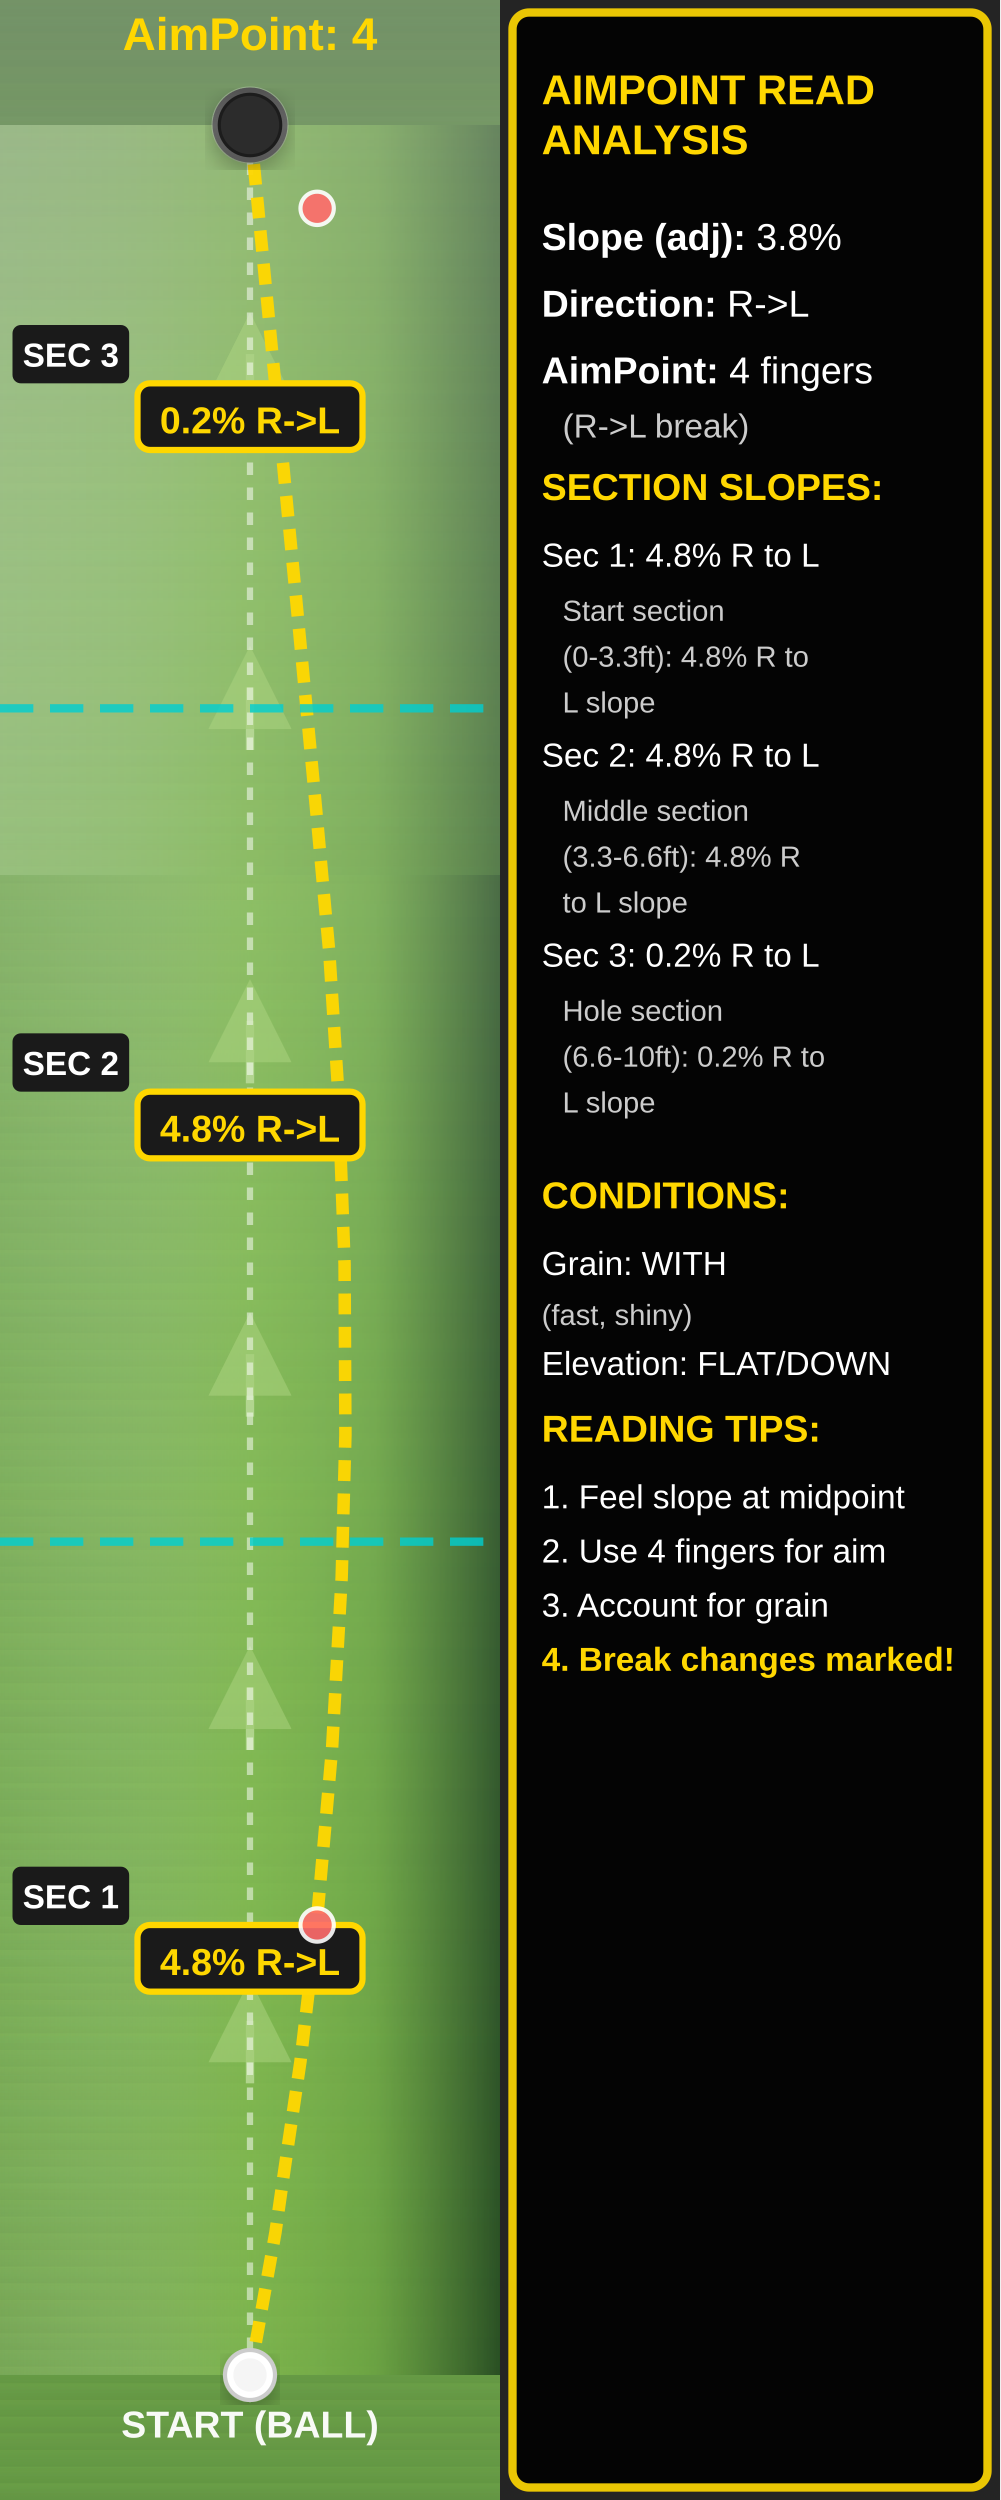
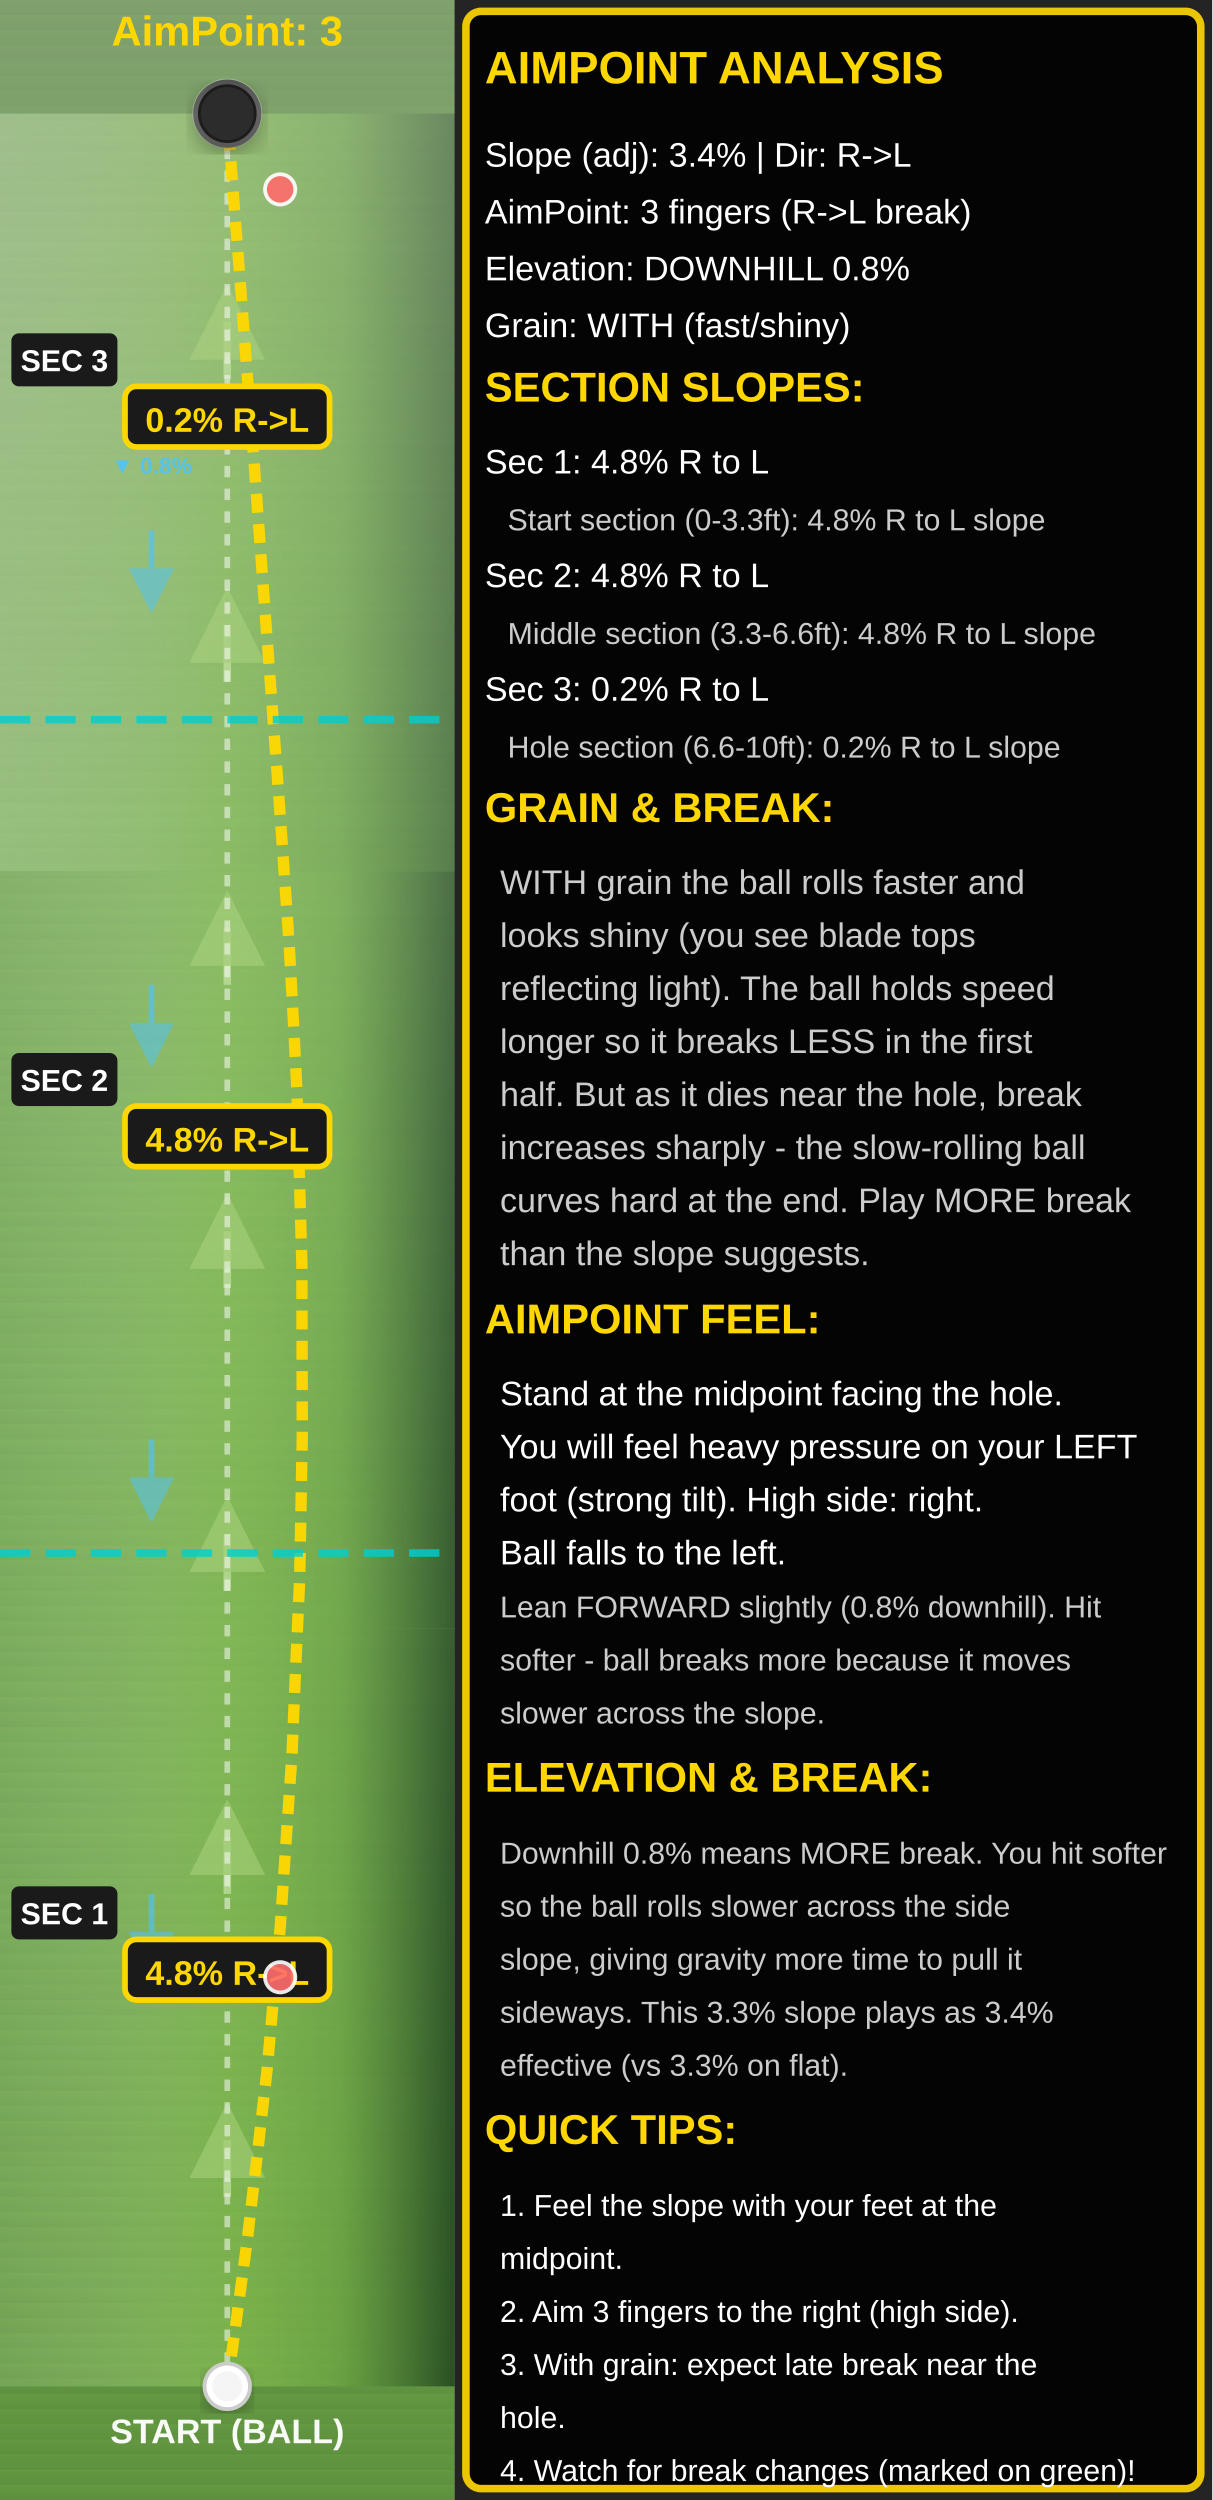
- <svg xmlns="http://www.w3.org/2000/svg" width="240" height="600">
+ <svg xmlns="http://www.w3.org/2000/svg" width="320" height="660">
  <defs>
    <linearGradient id="baseGreen" x1="0%" y1="0%" x2="0%" y2="100%">
      <stop offset="0%" style="stop-color:#689F38;stop-opacity:1" />
      <stop offset="50%" style="stop-color:#558B2F;stop-opacity:1" />
      <stop offset="100%" style="stop-color:#4A7C27;stop-opacity:1" />
    </linearGradient>
    <linearGradient id="grainGradient" x1="0%" y1="0%" x2="0%" y2="100%">
      <stop offset="0%" style="stop-color:#E8F5E9;stop-opacity:0.6" />
      <stop offset="30%" style="stop-color:#C8E6C9;stop-opacity:0.5" />
      <stop offset="60%" style="stop-color:#A5D6A7;stop-opacity:0.35" />
      <stop offset="100%" style="stop-color:#81C784;stop-opacity:0.2" />
    </linearGradient>
    <linearGradient id="elevationGradient" x1="0%" y1="0%" x2="0%" y2="100%">
-       <stop offset="0%" style="stop-color:#1B3D14;stop-opacity:1.0" />
-       <stop offset="20%" style="stop-color:#4A7C27;stop-opacity:0.85" />
-       <stop offset="50%" style="stop-color:#689F38;stop-opacity:0.6" />
-       <stop offset="80%" style="stop-color:#8BC34A;stop-opacity:0.4" />
-       <stop offset="100%" style="stop-color:#AED581;stop-opacity:0.3" />
+       <stop offset="0%" style="stop-color:#1B3D14;stop-opacity:0.63" />
+       <stop offset="50%" style="stop-color:#689F38;stop-opacity:0.41" />
+       <stop offset="100%" style="stop-color:#AED581;stop-opacity:0.19" />
    </linearGradient>
    <linearGradient id="breakGradientSec1" x1="0%" y1="0%" x2="100%" y2="0%">
      <stop offset="0%" style="stop-color:#C5E1A5;stop-opacity:0.2" />
      <stop offset="25%" style="stop-color:#AED581;stop-opacity:0.36" />
      <stop offset="50%" style="stop-color:#8BC34A;stop-opacity:0.6" />
      <stop offset="75%" style="stop-color:#689F38;stop-opacity:0.8" />
      <stop offset="100%" style="stop-color:#1B3D14;stop-opacity:1.0" />
    </linearGradient>
    <linearGradient id="breakGradientSec2" x1="0%" y1="0%" x2="100%" y2="0%">
      <stop offset="0%" style="stop-color:#C5E1A5;stop-opacity:0.2" />
      <stop offset="25%" style="stop-color:#AED581;stop-opacity:0.36" />
      <stop offset="50%" style="stop-color:#8BC34A;stop-opacity:0.6" />
      <stop offset="75%" style="stop-color:#689F38;stop-opacity:0.8" />
      <stop offset="100%" style="stop-color:#1B3D14;stop-opacity:1.0" />
    </linearGradient>
    <linearGradient id="breakGradientSec3" x1="0%" y1="0%" x2="100%" y2="0%">
      <stop offset="0%" style="stop-color:#C5E1A5;stop-opacity:0.41" />
      <stop offset="25%" style="stop-color:#AED581;stop-opacity:0.472" />
      <stop offset="50%" style="stop-color:#8BC34A;stop-opacity:0.565" />
      <stop offset="75%" style="stop-color:#689F38;stop-opacity:0.642" />
      <stop offset="100%" style="stop-color:#1B3D14;stop-opacity:0.72" />
    </linearGradient>
    <linearGradient id="holeGrainGradient" x1="50%" y1="0%" x2="50%" y2="100%">
      <stop offset="0%" style="stop-color:#FFFFFF;stop-opacity:0.3" />
      <stop offset="50%" style="stop-color:#CCCCCC;stop-opacity:0.5" />
      <stop offset="100%" style="stop-color:#999999;stop-opacity:0.6" />
    </linearGradient>
    <filter id="shadow">
      <feDropShadow dx="0" dy="2" stdDeviation="3" flood-opacity="0.3" />
    </filter>
    <marker id="arrowhead-grain" markerWidth="10" markerHeight="10" refX="5" refY="5" orient="auto">
      <polygon points="0,0 10,5 0,10" fill="#AED581" opacity="0.7" />
    </marker>
+     <marker id="arrowhead-elev-up" markerWidth="8" markerHeight="8" refX="4" refY="8" orient="0">
+       <polygon points="4,0 8,8 0,8" fill="#FFA726" opacity="0.85" />
+     </marker>
+     <marker id="arrowhead-elev-down" markerWidth="8" markerHeight="8" refX="4" refY="0" orient="0">
+       <polygon points="0,0 8,0 4,8" fill="#4FC3F7" opacity="0.85" />
+     </marker>
    <pattern id="grassTexture" x="0" y="0" width="4" height="4" patternUnits="userSpaceOnUse">
      <rect width="4" height="4" fill="url(#baseGreen)" opacity="0.95" />
      <line x1="0" y1="2" x2="4" y2="2" stroke="#5A9B3F" stroke-width="0.5" opacity="0.3" />
    </pattern>
  </defs>
-   <rect width="120" height="600" fill="url(#baseGreen)" />
-   <rect width="120" height="600" fill="url(#grassTexture)" opacity="0.3" />
-   <rect width="120" height="600" fill="url(#elevationGradient)" opacity="0.7" />
-   <rect x="0" y="390.0" width="120" height="180.0" fill="url(#breakGradientSec1)" opacity="1.0" />
-   <rect x="0" y="210.0" width="120" height="180.0" fill="url(#breakGradientSec2)" opacity="1.0" />
-   <rect x="0" y="30" width="120" height="180.0" fill="url(#breakGradientSec3)" opacity="1.0" />
-   <rect width="120" height="600" fill="url(#grainGradient)" opacity="0.6" />
+   <rect width="120" height="660" fill="url(#baseGreen)" />
+   <rect width="120" height="660" fill="url(#grassTexture)" opacity="0.3" />
+   <rect width="120" height="660" fill="url(#elevationGradient)" opacity="0.7" />
+   <rect x="0" y="430.0" width="120" height="200.0" fill="url(#breakGradientSec1)" opacity="1.0" />
+   <rect x="0" y="230.0" width="120" height="200.0" fill="url(#breakGradientSec2)" opacity="1.0" />
+   <rect x="0" y="30" width="120" height="200.0" fill="url(#breakGradientSec3)" opacity="1.0" />
+   <rect width="120" height="660" fill="url(#grainGradient)" opacity="0.6" />
  <line x1="60.0" y1="100" x2="60.0" y2="85" stroke="#C5E1A5" stroke-width="2" opacity="0.7" marker-end="url(#arrowhead-grain)" />
  <line x1="60.0" y1="180" x2="60.0" y2="165" stroke="#C5E1A5" stroke-width="2" opacity="0.7" marker-end="url(#arrowhead-grain)" />
  <line x1="60.0" y1="260" x2="60.0" y2="245" stroke="#C5E1A5" stroke-width="2" opacity="0.7" marker-end="url(#arrowhead-grain)" />
  <line x1="60.0" y1="340" x2="60.0" y2="325" stroke="#C5E1A5" stroke-width="2" opacity="0.7" marker-end="url(#arrowhead-grain)" />
  <line x1="60.0" y1="420" x2="60.0" y2="405" stroke="#C5E1A5" stroke-width="2" opacity="0.7" marker-end="url(#arrowhead-grain)" />
  <line x1="60.0" y1="500" x2="60.0" y2="485" stroke="#C5E1A5" stroke-width="2" opacity="0.7" marker-end="url(#arrowhead-grain)" />
-   <line x1="60.0" y1="570" x2="60.0" y2="30.0" stroke="#FFFFFF" stroke-width="1.5" stroke-dasharray="3,3" opacity="0.5" />
-   <path d="M 60.0 570.0 C 62.0 558.7, 64.1 547.1, 66.1 535.8 C 68.0 522.3, 70.1 508.3, 72.1 494.8 C 73.4 483.5, 74.8 471.9, 76.1 460.6 C 77.3 447.1, 78.5 433.2, 79.7 419.6 C 80.5 406.1, 81.2 392.1, 82.0 378.6 C 82.3 367.3, 82.6 355.7, 82.9 344.4 C 82.8 330.9, 82.8 317.0, 82.7 303.4 C 82.2 289.9, 81.7 275.9, 81.2 262.4 C 80.5 251.1, 79.7 239.5, 79.0 228.2 C 77.7 214.7, 76.5 200.7, 75.2 187.2 C 73.9 173.7, 72.6 159.7, 71.3 146.2 C 70.2 134.9, 69.1 123.3, 68.0 112.0 C 66.7 98.5, 65.3 84.5, 64.0 71.0 C 62.7 57.5, 61.3 43.5, 60.0 30.0" stroke="#FFD700" stroke-width="3" fill="none" stroke-dasharray="5,3" opacity="0.95" />
-   <line x1="0" y1="370.0" x2="120" y2="370.0" stroke="#00CED1" stroke-width="2" opacity="0.8" stroke-dasharray="8,4" />
-   <line x1="0" y1="170.0" x2="120" y2="170.0" stroke="#00CED1" stroke-width="2" opacity="0.8" stroke-dasharray="8,4" />
-   <rect x="3" y="448.0" width="28" height="14" fill="#1A1A1A" rx="2" />
-   <text x="17" y="458.0" font-family="Arial, sans-serif" font-size="8" fill="#FFFFFF" text-anchor="middle" font-weight="bold">SEC 1</text>
-   <rect x="33.0" y="462.0" width="54" height="16" fill="#1A1A1A" rx="3" stroke="#FFD700" stroke-width="1.5" />
-   <text x="60.0" y="474.0" font-family="Arial, sans-serif" font-size="9" fill="#FFD700" text-anchor="middle" font-weight="bold">4.8% R-&gt;L</text>
-   <rect x="3" y="248.0" width="28" height="14" fill="#1A1A1A" rx="2" />
-   <text x="17" y="258.0" font-family="Arial, sans-serif" font-size="8" fill="#FFFFFF" text-anchor="middle" font-weight="bold">SEC 2</text>
-   <rect x="33.0" y="262.0" width="54" height="16" fill="#1A1A1A" rx="3" stroke="#FFD700" stroke-width="1.5" />
-   <text x="60.0" y="274.0" font-family="Arial, sans-serif" font-size="9" fill="#FFD700" text-anchor="middle" font-weight="bold">4.8% R-&gt;L</text>
-   <rect x="3" y="78.0" width="28" height="14" fill="#1A1A1A" rx="2" />
-   <text x="17" y="88.0" font-family="Arial, sans-serif" font-size="8" fill="#FFFFFF" text-anchor="middle" font-weight="bold">SEC 3</text>
-   <rect x="33.0" y="92.0" width="54" height="16" fill="#1A1A1A" rx="3" stroke="#FFD700" stroke-width="1.5" />
-   <text x="60.0" y="104.0" font-family="Arial, sans-serif" font-size="9" fill="#FFD700" text-anchor="middle" font-weight="bold">0.2% R-&gt;L</text>
-   <circle cx="76.113" cy="462" r="4" fill="#FF6B6B" opacity="0.9" stroke="#FFFFFF" stroke-width="1" />
-   <circle cx="76.113" cy="50" r="4" fill="#FF6B6B" opacity="0.9" stroke="#FFFFFF" stroke-width="1" />
-   <text x="60.0" y="12" font-family="Arial, sans-serif" font-size="11" fill="#FFD700" text-anchor="middle" font-weight="bold">AimPoint: 4</text>
+   <line x1="60.0" y1="580" x2="60.0" y2="565" stroke="#C5E1A5" stroke-width="2" opacity="0.7" marker-end="url(#arrowhead-grain)" />
+   <line x1="40.0" y1="140" x2="40.0" y2="150" stroke="#4FC3F7" stroke-width="1.5" opacity="0.62" marker-end="url(#arrowhead-elev-down)" />
+   <line x1="40.0" y1="260" x2="40.0" y2="270" stroke="#4FC3F7" stroke-width="1.5" opacity="0.62" marker-end="url(#arrowhead-elev-down)" />
+   <line x1="40.0" y1="380" x2="40.0" y2="390" stroke="#4FC3F7" stroke-width="1.5" opacity="0.62" marker-end="url(#arrowhead-elev-down)" />
+   <line x1="40.0" y1="500" x2="40.0" y2="510" stroke="#4FC3F7" stroke-width="1.5" opacity="0.62" marker-end="url(#arrowhead-elev-down)" />
+   <text x="40.0" y="125" font-family="Arial, sans-serif" font-size="6" fill="#4FC3F7" text-anchor="middle" font-weight="bold" opacity="0.9">▼ 0.8%</text>
+   <line x1="60.0" y1="630" x2="60.0" y2="30.0" stroke="#FFFFFF" stroke-width="1.5" stroke-dasharray="3,3" opacity="0.5" />
+   <path d="M 60.0 630.0 C 61.7 617.5, 63.5 604.6, 65.2 592.0 C 67.0 577.0, 68.8 561.5, 70.5 546.5 C 71.6 533.9, 72.8 521.0, 74.0 508.5 C 75.0 493.4, 76.1 477.9, 77.1 462.9 C 77.7 447.9, 78.4 432.4, 79.1 417.3 C 79.3 404.8, 79.6 391.9, 79.8 379.4 C 79.8 364.3, 79.7 348.8, 79.7 333.8 C 79.3 318.8, 78.8 303.3, 78.4 288.2 C 77.8 275.7, 77.1 262.8, 76.4 250.3 C 75.4 235.2, 74.3 219.7, 73.2 204.7 C 72.1 189.6, 70.9 174.2, 69.8 159.1 C 68.9 146.6, 67.9 133.7, 67.0 121.1 C 65.8 106.1, 64.6 90.6, 63.5 75.6 C 62.3 60.5, 61.1 45.0, 60.0 30.0" stroke="#FFD700" stroke-width="3" fill="none" stroke-dasharray="5,3" opacity="0.95" />
+   <line x1="0" y1="410.0" x2="120" y2="410.0" stroke="#00CED1" stroke-width="2" opacity="0.8" stroke-dasharray="8,4" />
+   <line x1="0" y1="190.0" x2="120" y2="190.0" stroke="#00CED1" stroke-width="2" opacity="0.8" stroke-dasharray="8,4" />
+   <rect x="3" y="498.0" width="28" height="14" fill="#1A1A1A" rx="2" />
+   <text x="17" y="508.0" font-family="Arial, sans-serif" font-size="8" fill="#FFFFFF" text-anchor="middle" font-weight="bold">SEC 1</text>
+   <rect x="33.0" y="512.0" width="54" height="16" fill="#1A1A1A" rx="3" stroke="#FFD700" stroke-width="1.5" />
+   <text x="60.0" y="524.0" font-family="Arial, sans-serif" font-size="9" fill="#FFD700" text-anchor="middle" font-weight="bold">4.8% R-&gt;L</text>
+   <rect x="3" y="278.0" width="28" height="14" fill="#1A1A1A" rx="2" />
+   <text x="17" y="288.0" font-family="Arial, sans-serif" font-size="8" fill="#FFFFFF" text-anchor="middle" font-weight="bold">SEC 2</text>
+   <rect x="33.0" y="292.0" width="54" height="16" fill="#1A1A1A" rx="3" stroke="#FFD700" stroke-width="1.5" />
+   <text x="60.0" y="304.0" font-family="Arial, sans-serif" font-size="9" fill="#FFD700" text-anchor="middle" font-weight="bold">4.8% R-&gt;L</text>
+   <rect x="3" y="88.0" width="28" height="14" fill="#1A1A1A" rx="2" />
+   <text x="17" y="98.0" font-family="Arial, sans-serif" font-size="8" fill="#FFFFFF" text-anchor="middle" font-weight="bold">SEC 3</text>
+   <rect x="33.0" y="102.0" width="54" height="16" fill="#1A1A1A" rx="3" stroke="#FFD700" stroke-width="1.5" />
+   <text x="60.0" y="114.0" font-family="Arial, sans-serif" font-size="9" fill="#FFD700" text-anchor="middle" font-weight="bold">0.2% R-&gt;L</text>
+   <circle cx="73.964" cy="522" r="4" fill="#FF6B6B" opacity="0.9" stroke="#FFFFFF" stroke-width="1" />
+   <circle cx="73.964" cy="50" r="4" fill="#FF6B6B" opacity="0.9" stroke="#FFFFFF" stroke-width="1" />
+   <text x="60.0" y="12" font-family="Arial, sans-serif" font-size="11" fill="#FFD700" text-anchor="middle" font-weight="bold">AimPoint: 3</text>
  <circle cx="60.0" cy="30.0" r="9" fill="#1A1A1A" filter="url(#shadow)" />
  <circle cx="60.0" cy="30.0" r="7" fill="#2C2C2C" />
  <circle cx="60.0" cy="30.0" r="8.5" fill="none" stroke="url(#holeGrainGradient)" stroke-width="1.5" opacity="0.8" />
-   <circle cx="60.0" cy="570" r="6" fill="#FFFFFF" stroke="#CCCCCC" stroke-width="1" filter="url(#shadow)" />
-   <circle cx="60.0" cy="570" r="4" fill="#F5F5F5" />
-   <text x="60.0" y="585" font-family="Arial, sans-serif" font-size="9" fill="#FFFFFF" text-anchor="middle" font-weight="bold" opacity="0.95">START (BALL)</text>
-   <rect x="120" y="0" width="120" height="600" fill="#1A1A1A" opacity="0.95" />
-   <rect x="123" y="3" width="114" height="594" fill="#000000" opacity="0.9" rx="4" stroke="#FFD700" stroke-width="2" />
-   <text x="130" y="25" font-family="Arial, sans-serif" font-size="10" fill="#FFD700" font-weight="bold">AIMPOINT READ</text>
-   <text x="130" y="37" font-family="Arial, sans-serif" font-size="10" fill="#FFD700" font-weight="bold">ANALYSIS</text>
-   <text x="130" y="60" font-family="Arial, sans-serif" font-size="9" fill="#FFFFFF">
-     <tspan font-weight="bold">Slope (adj):</tspan> 3.8%</text>
-   <text x="130" y="76" font-family="Arial, sans-serif" font-size="9" fill="#FFFFFF">
-     <tspan font-weight="bold">Direction:</tspan> R-&gt;L</text>
-   <text x="130" y="92" font-family="Arial, sans-serif" font-size="9" fill="#FFFFFF">
-     <tspan font-weight="bold">AimPoint:</tspan> 4 fingers</text>
-   <text x="135" y="105" font-family="Arial, sans-serif" font-size="8" fill="#CCCCCC">(R-&gt;L break)</text>
-   <text x="130" y="120" font-family="Arial, sans-serif" font-size="9" fill="#FFD700" font-weight="bold">SECTION SLOPES:</text>
-   <text x="130" y="136" font-family="Arial, sans-serif" font-size="8" fill="#FFFFFF">Sec 1: 4.8% R to L</text>
-   <text x="135" y="149" font-family="Arial, sans-serif" font-size="7" fill="#CCCCCC">Start section</text>
-   <text x="135" y="160" font-family="Arial, sans-serif" font-size="7" fill="#CCCCCC">(0-3.3ft): 4.8% R to</text>
-   <text x="135" y="171" font-family="Arial, sans-serif" font-size="7" fill="#CCCCCC">L slope</text>
-   <text x="130" y="184" font-family="Arial, sans-serif" font-size="8" fill="#FFFFFF">Sec 2: 4.8% R to L</text>
-   <text x="135" y="197" font-family="Arial, sans-serif" font-size="7" fill="#CCCCCC">Middle section</text>
-   <text x="135" y="208" font-family="Arial, sans-serif" font-size="7" fill="#CCCCCC">(3.3-6.6ft): 4.8% R</text>
-   <text x="135" y="219" font-family="Arial, sans-serif" font-size="7" fill="#CCCCCC">to L slope</text>
-   <text x="130" y="232" font-family="Arial, sans-serif" font-size="8" fill="#FFFFFF">Sec 3: 0.2% R to L</text>
-   <text x="135" y="245" font-family="Arial, sans-serif" font-size="7" fill="#CCCCCC">Hole section</text>
-   <text x="135" y="256" font-family="Arial, sans-serif" font-size="7" fill="#CCCCCC">(6.6-10ft): 0.2% R to</text>
-   <text x="135" y="267" font-family="Arial, sans-serif" font-size="7" fill="#CCCCCC">L slope</text>
-   <text x="130" y="290" font-family="Arial, sans-serif" font-size="9" fill="#FFD700" font-weight="bold">CONDITIONS:</text>
-   <text x="130" y="306" font-family="Arial, sans-serif" font-size="8" fill="#FFFFFF">Grain: WITH</text>
-   <text x="130" y="318" font-family="Arial, sans-serif" font-size="7" fill="#CCCCCC">(fast, shiny)</text>
-   <text x="130" y="330" font-family="Arial, sans-serif" font-size="8" fill="#FFFFFF">Elevation: FLAT/DOWN</text>
-   <text x="130" y="346" font-family="Arial, sans-serif" font-size="9" fill="#FFD700" font-weight="bold">READING TIPS:</text>
-   <text x="130" y="362" font-family="Arial, sans-serif" font-size="8" fill="#FFFFFF" font-weight="normal">1. Feel slope at midpoint</text>
-   <text x="130" y="375" font-family="Arial, sans-serif" font-size="8" fill="#FFFFFF" font-weight="normal">2. Use 4 fingers for aim</text>
-   <text x="130" y="388" font-family="Arial, sans-serif" font-size="8" fill="#FFFFFF" font-weight="normal">3. Account for grain</text>
-   <text x="130" y="401" font-family="Arial, sans-serif" font-size="8" fill="#FFD700" font-weight="bold">4. Break changes marked!</text>
+   <circle cx="60.0" cy="630" r="6" fill="#FFFFFF" stroke="#CCCCCC" stroke-width="1" filter="url(#shadow)" />
+   <circle cx="60.0" cy="630" r="4" fill="#F5F5F5" />
+   <text x="60.0" y="645" font-family="Arial, sans-serif" font-size="9" fill="#FFFFFF" text-anchor="middle" font-weight="bold" opacity="0.95">START (BALL)</text>
+   <rect x="120" y="0" width="200" height="660" fill="#1A1A1A" opacity="0.95" />
+   <rect x="123" y="3" width="194" height="654" fill="#000000" opacity="0.9" rx="4" stroke="#FFD700" stroke-width="2" />
+   <text x="128" y="22" font-family="Arial, sans-serif" font-size="12" fill="#FFD700" font-weight="bold">AIMPOINT ANALYSIS</text>
+   <text x="128" y="44" font-family="Arial, sans-serif" font-size="9" fill="#FFFFFF">Slope (adj): 3.4%  |  Dir: R-&gt;L</text>
+   <text x="128" y="59" font-family="Arial, sans-serif" font-size="9" fill="#FFFFFF">AimPoint: 3 fingers (R-&gt;L break)</text>
+   <text x="128" y="74" font-family="Arial, sans-serif" font-size="9" fill="#FFFFFF">Elevation: DOWNHILL 0.8%</text>
+   <text x="128" y="89" font-family="Arial, sans-serif" font-size="9" fill="#FFFFFF">Grain: WITH (fast/shiny)</text>
+   <text x="128" y="106" font-family="Arial, sans-serif" font-size="11" fill="#FFD700" font-weight="bold">SECTION SLOPES:</text>
+   <text x="128" y="125" font-family="Arial, sans-serif" font-size="9" fill="#FFFFFF">Sec 1: 4.8% R to L</text>
+   <text x="134" y="140" font-family="Arial, sans-serif" font-size="8" fill="#CCCCCC">Start section (0-3.3ft): 4.8% R to L slope</text>
+   <text x="128" y="155" font-family="Arial, sans-serif" font-size="9" fill="#FFFFFF">Sec 2: 4.8% R to L</text>
+   <text x="134" y="170" font-family="Arial, sans-serif" font-size="8" fill="#CCCCCC">Middle section (3.3-6.6ft): 4.8% R to L slope</text>
+   <text x="128" y="185" font-family="Arial, sans-serif" font-size="9" fill="#FFFFFF">Sec 3: 0.2% R to L</text>
+   <text x="134" y="200" font-family="Arial, sans-serif" font-size="8" fill="#CCCCCC">Hole section (6.6-10ft): 0.2% R to L slope</text>
+   <text x="128" y="217" font-family="Arial, sans-serif" font-size="11" fill="#FFD700" font-weight="bold">GRAIN &amp; BREAK:</text>
+   <text x="132" y="236" font-family="Arial, sans-serif" font-size="9" fill="#CCCCCC">WITH grain the ball rolls faster and</text>
+   <text x="132" y="250" font-family="Arial, sans-serif" font-size="9" fill="#CCCCCC">looks shiny (you see blade tops</text>
+   <text x="132" y="264" font-family="Arial, sans-serif" font-size="9" fill="#CCCCCC">reflecting light). The ball holds speed</text>
+   <text x="132" y="278" font-family="Arial, sans-serif" font-size="9" fill="#CCCCCC">longer so it breaks LESS in the first</text>
+   <text x="132" y="292" font-family="Arial, sans-serif" font-size="9" fill="#CCCCCC">half. But as it dies near the hole, break</text>
+   <text x="132" y="306" font-family="Arial, sans-serif" font-size="9" fill="#CCCCCC">increases sharply - the slow-rolling ball</text>
+   <text x="132" y="320" font-family="Arial, sans-serif" font-size="9" fill="#CCCCCC">curves hard at the end. Play MORE break</text>
+   <text x="132" y="334" font-family="Arial, sans-serif" font-size="9" fill="#CCCCCC">than the slope suggests.</text>
+   <text x="128" y="352" font-family="Arial, sans-serif" font-size="11" fill="#FFD700" font-weight="bold">AIMPOINT FEEL:</text>
+   <text x="132" y="371" font-family="Arial, sans-serif" font-size="9" fill="#FFFFFF">Stand at the midpoint facing the hole.</text>
+   <text x="132" y="385" font-family="Arial, sans-serif" font-size="9" fill="#FFFFFF">You will feel heavy pressure on your LEFT</text>
+   <text x="132" y="399" font-family="Arial, sans-serif" font-size="9" fill="#FFFFFF">foot (strong tilt). High side: right.</text>
+   <text x="132" y="413" font-family="Arial, sans-serif" font-size="9" fill="#FFFFFF">Ball falls to the left.</text>
+   <text x="132" y="427" font-family="Arial, sans-serif" font-size="8" fill="#CCCCCC">Lean FORWARD slightly (0.8% downhill). Hit</text>
+   <text x="132" y="441" font-family="Arial, sans-serif" font-size="8" fill="#CCCCCC">softer - ball breaks more because it moves</text>
+   <text x="132" y="455" font-family="Arial, sans-serif" font-size="8" fill="#CCCCCC">slower across the slope.</text>
+   <text x="128" y="473" font-family="Arial, sans-serif" font-size="11" fill="#FFD700" font-weight="bold">ELEVATION &amp; BREAK:</text>
+   <text x="132" y="492" font-family="Arial, sans-serif" font-size="8" fill="#CCCCCC">Downhill 0.8% means MORE break. You hit softer</text>
+   <text x="132" y="506" font-family="Arial, sans-serif" font-size="8" fill="#CCCCCC">so the ball rolls slower across the side</text>
+   <text x="132" y="520" font-family="Arial, sans-serif" font-size="8" fill="#CCCCCC">slope, giving gravity more time to pull it</text>
+   <text x="132" y="534" font-family="Arial, sans-serif" font-size="8" fill="#CCCCCC">sideways. This 3.3% slope plays as 3.4%</text>
+   <text x="132" y="548" font-family="Arial, sans-serif" font-size="8" fill="#CCCCCC">effective (vs 3.3% on flat).</text>
+   <text x="128" y="566" font-family="Arial, sans-serif" font-size="11" fill="#FFD700" font-weight="bold">QUICK TIPS:</text>
+   <text x="132" y="585" font-family="Arial, sans-serif" font-size="8" fill="#FFFFFF">1. Feel the slope with your feet at the</text>
+   <text x="132" y="599" font-family="Arial, sans-serif" font-size="8" fill="#FFFFFF">midpoint.</text>
+   <text x="132" y="613" font-family="Arial, sans-serif" font-size="8" fill="#FFFFFF">2. Aim 3 fingers to the right (high side).</text>
+   <text x="132" y="627" font-family="Arial, sans-serif" font-size="8" fill="#FFFFFF">3. With grain: expect late break near the</text>
+   <text x="132" y="641" font-family="Arial, sans-serif" font-size="8" fill="#FFFFFF">hole.</text>
+   <text x="132" y="655" font-family="Arial, sans-serif" font-size="8" fill="#FFFFFF">4. Watch for break changes (marked on green)!</text>
</svg>
